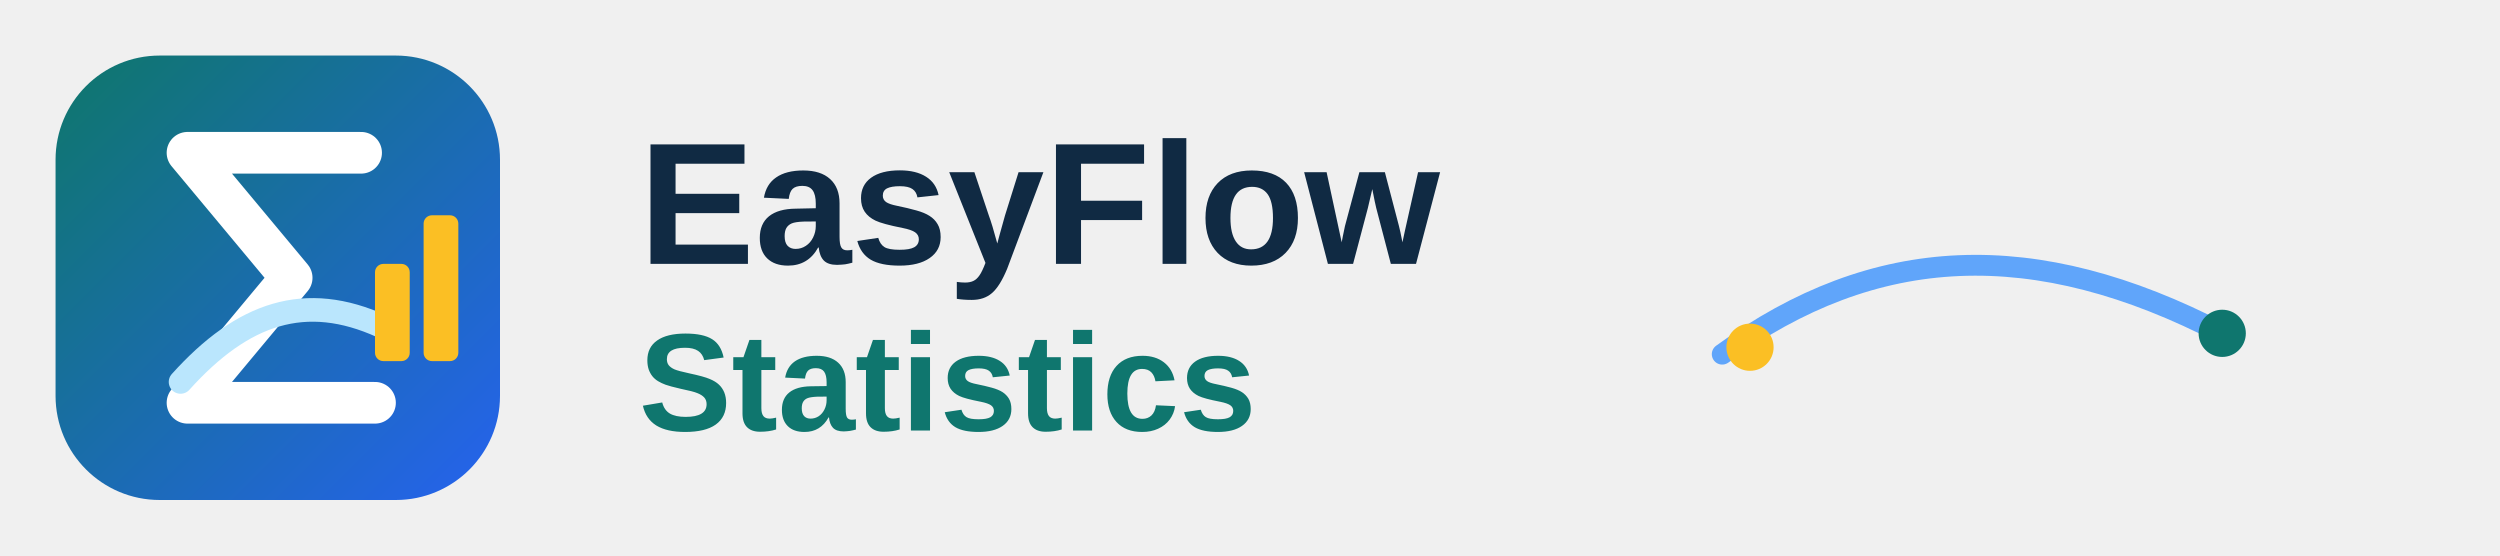
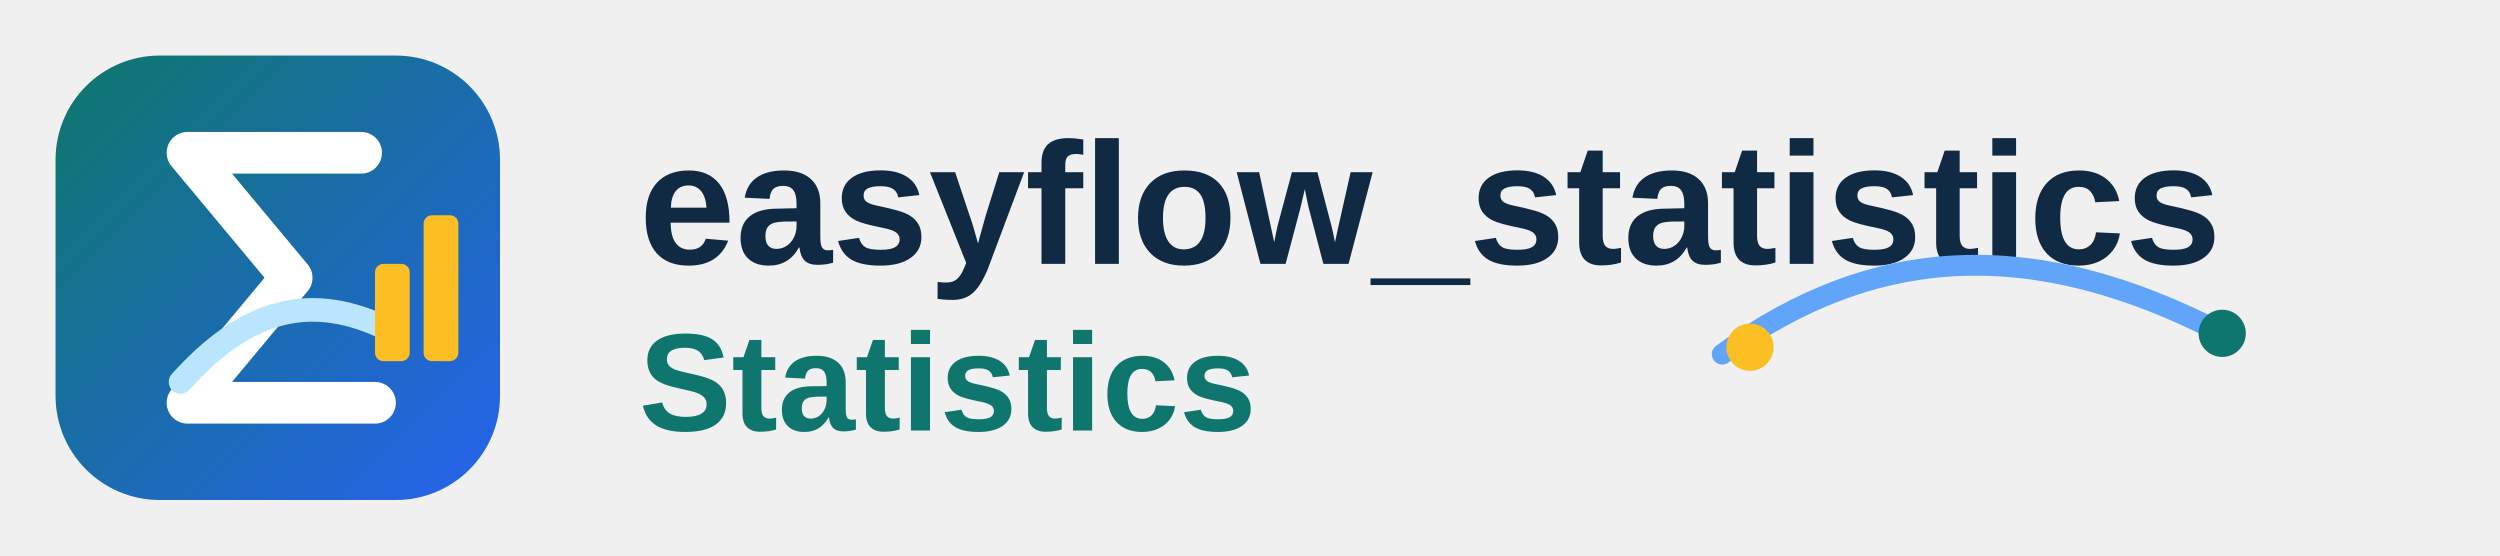
<svg xmlns="http://www.w3.org/2000/svg" viewBox="0 0 360 80" role="img" aria-labelledby="title desc">
  <defs>
    <linearGradient id="mark-bg" x1="10" y1="10" x2="70" y2="70" gradientUnits="userSpaceOnUse">
      <stop offset="0" stop-color="#0f766e" />
      <stop offset="1" stop-color="#2563eb" />
    </linearGradient>
  </defs>
  <rect x="8" y="8" width="64" height="64" rx="15" fill="url(#mark-bg)" />
  <path d="M52 22H27l15 18-15 18h27" fill="none" stroke="#ffffff" stroke-width="6" stroke-linecap="round" stroke-linejoin="round" />
  <path d="M26 55c9-10 18-13 29-8" fill="none" stroke="#bae6fd" stroke-width="3.4" stroke-linecap="round" />
  <rect x="54" y="38" width="5" height="14" rx="1.2" fill="#fbbf24" />
  <rect x="61" y="31" width="5" height="21" rx="1.2" fill="#fbbf24" />
-   <text x="92" y="38" font-family="Segoe UI, Arial, sans-serif" font-size="25" font-weight="700" fill="#102a43">EasyFlow</text>
+   <text x="92" y="38" font-family="Segoe UI, Arial, sans-serif" font-size="25" font-weight="700" fill="#102a43">easyflow_statistics</text>
  <text x="92" y="62" font-family="Segoe UI, Arial, sans-serif" font-size="20" font-weight="600" fill="#0f766e">Statistics</text>
  <path d="M248 51c22-16 45-17 72-3" fill="none" stroke="#60a5fa" stroke-width="3" stroke-linecap="round" />
  <circle cx="252" cy="50" r="3.4" fill="#fbbf24" />
  <circle cx="320" cy="48" r="3.4" fill="#0f766e" />
</svg>
